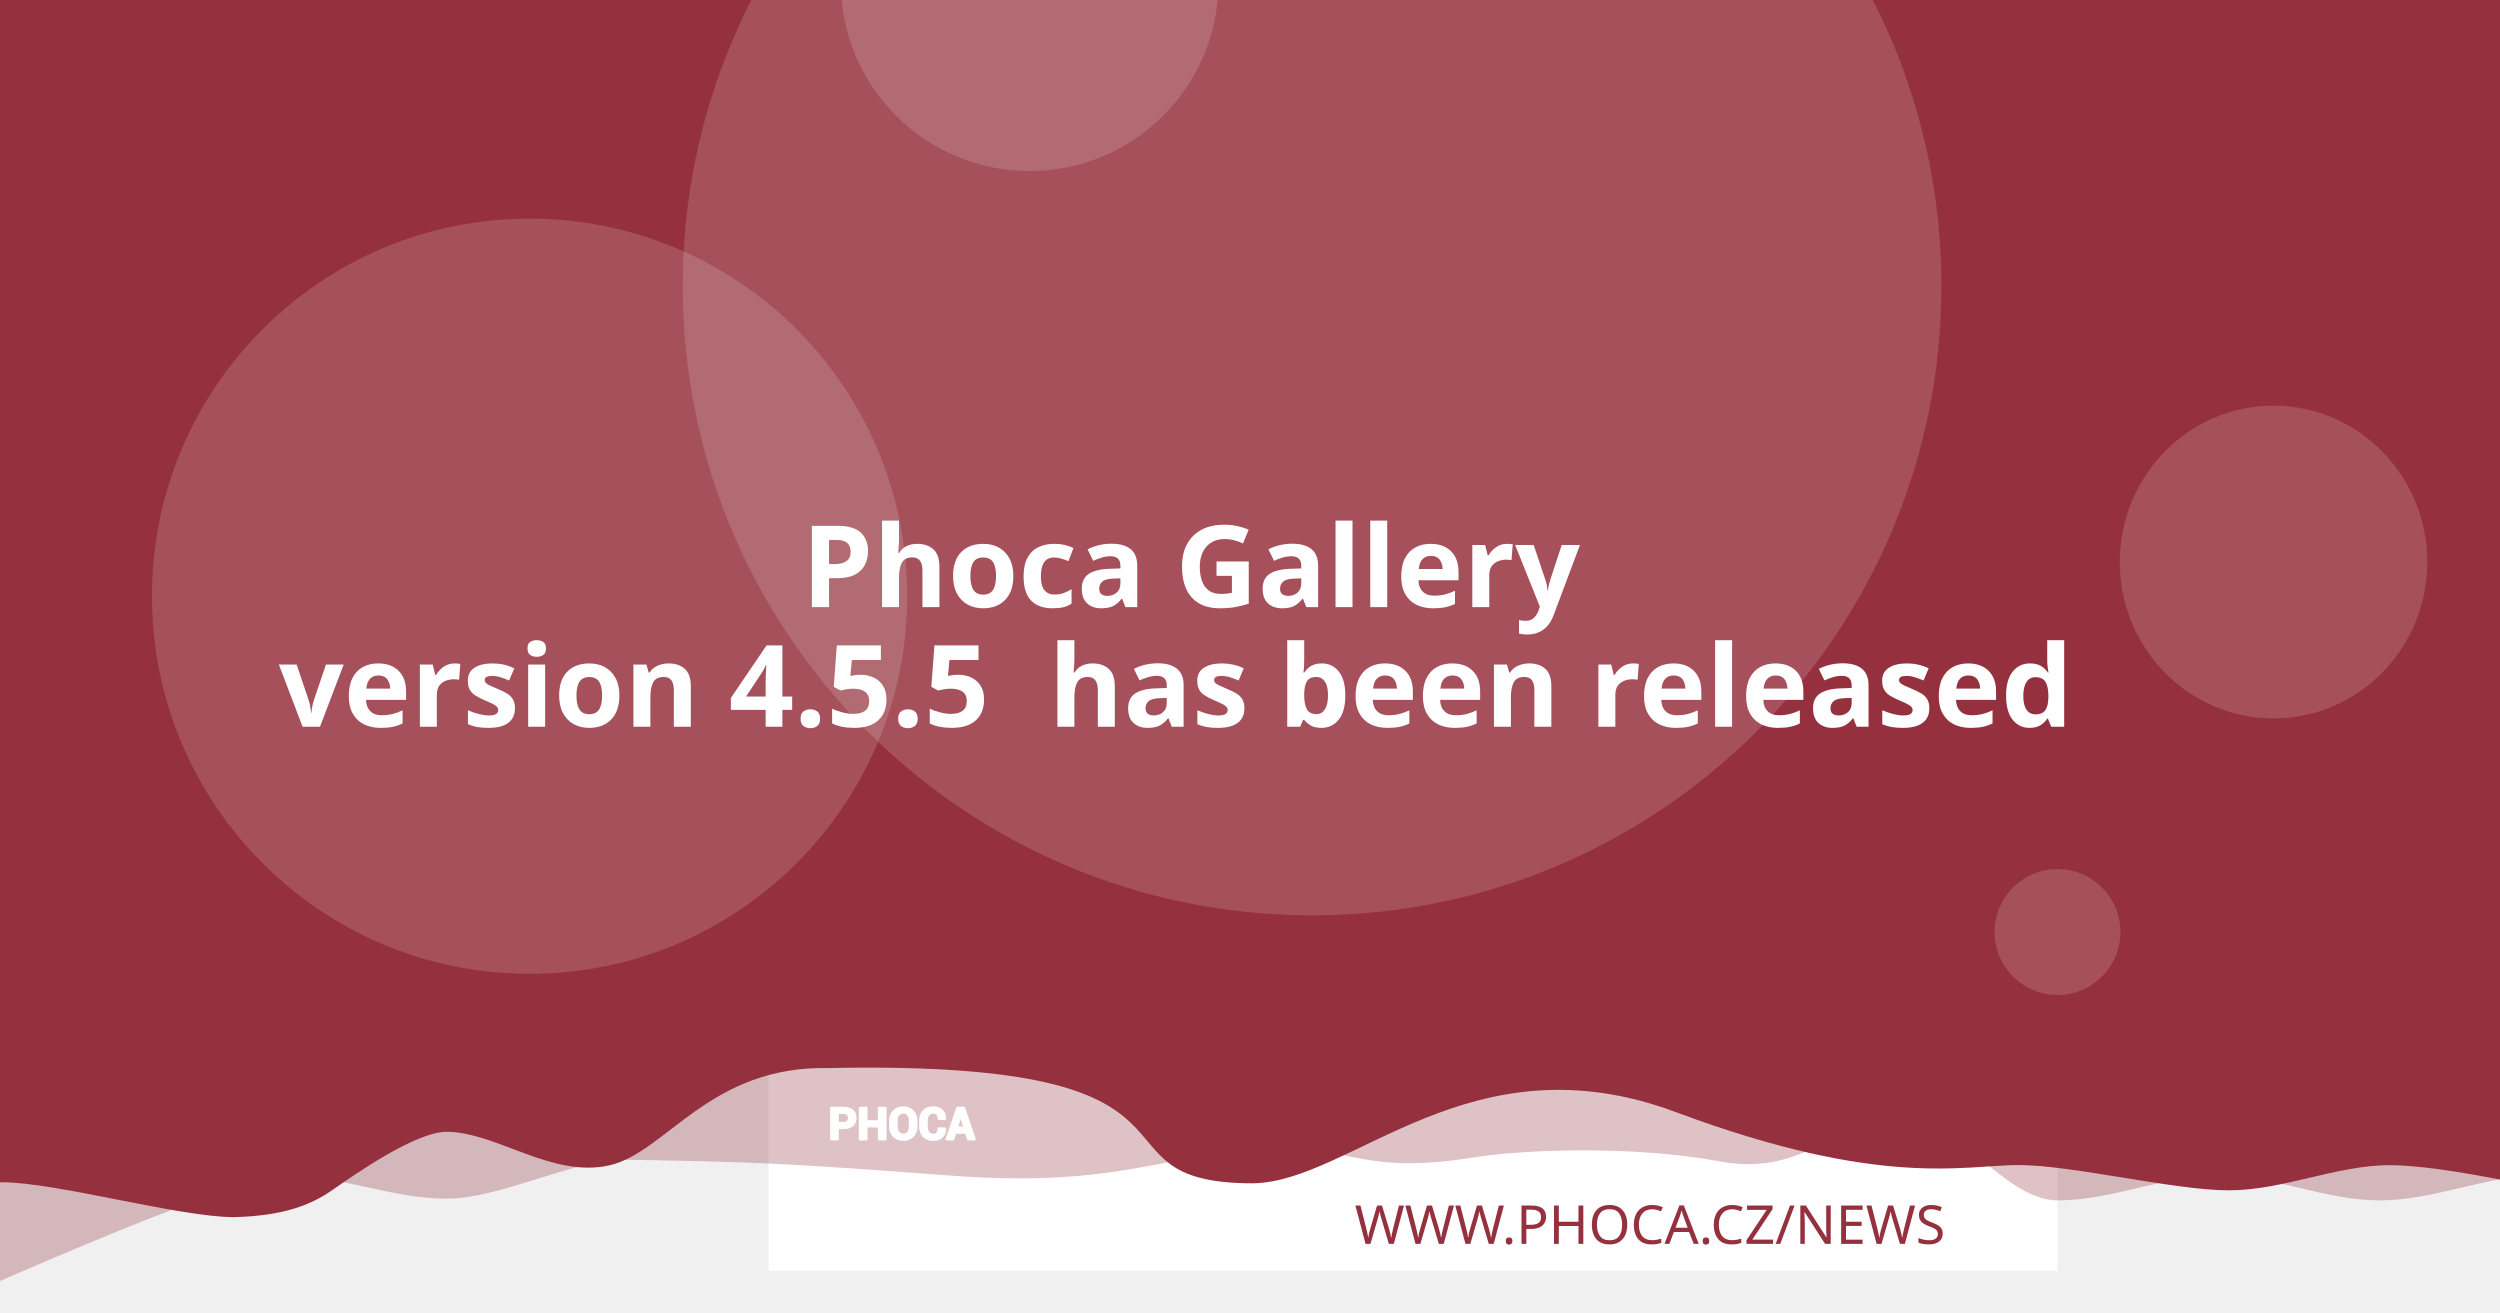
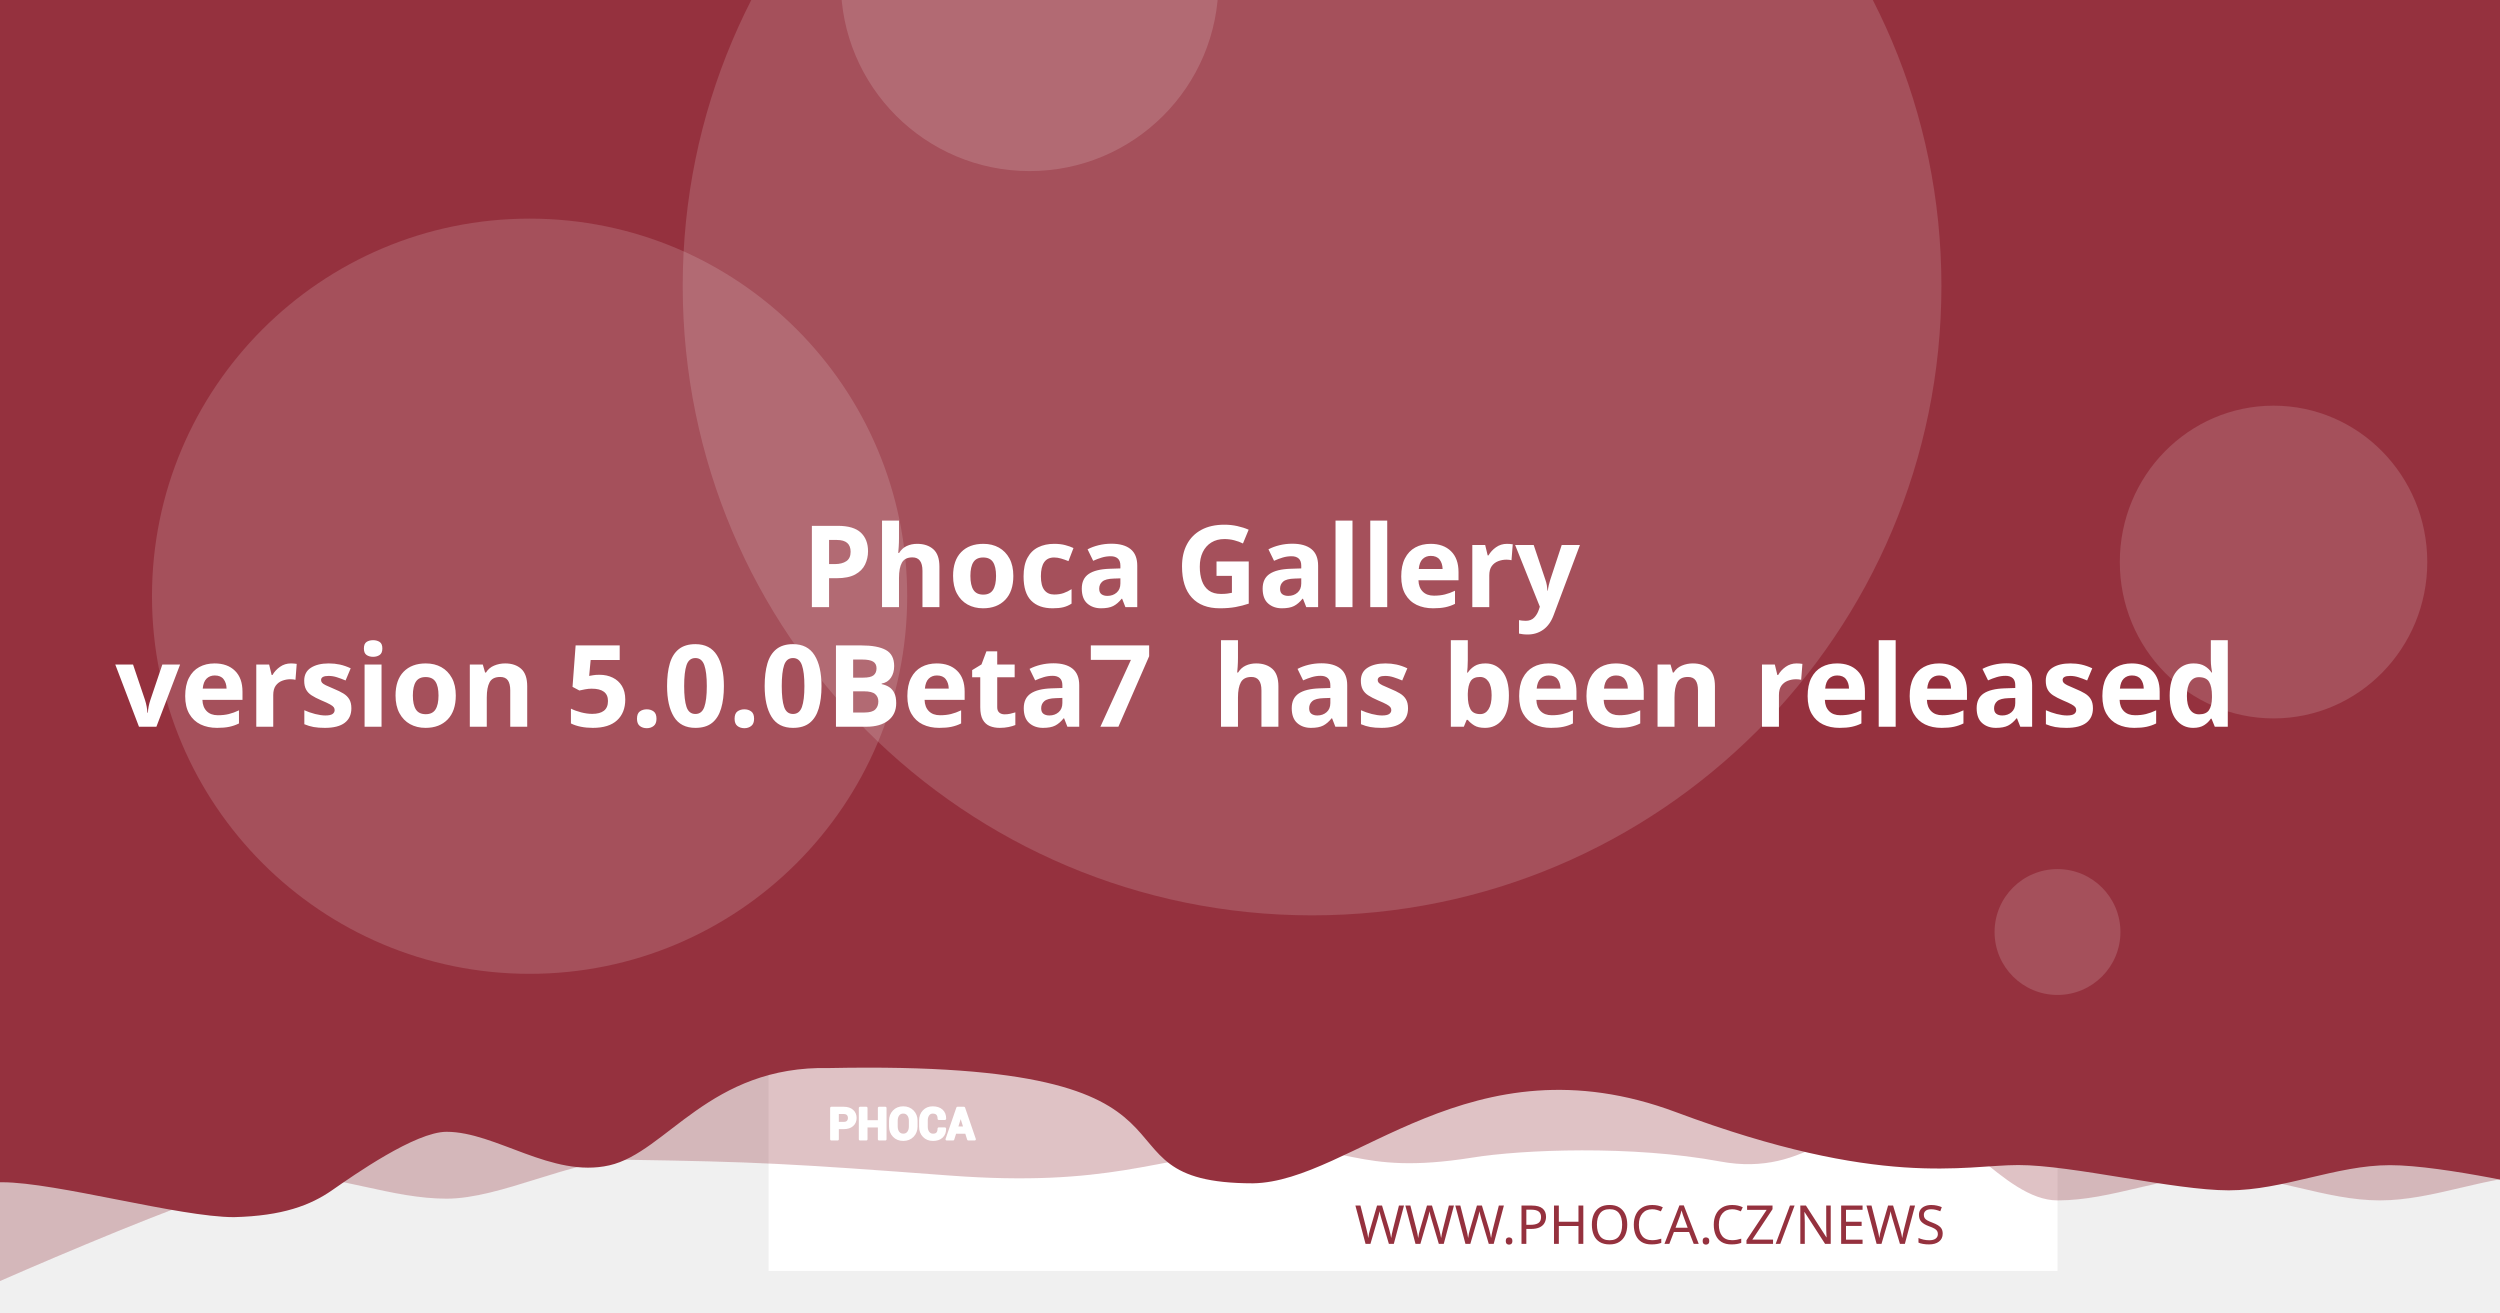
<svg xmlns="http://www.w3.org/2000/svg" version="1.1" viewBox="0 0 1200 630">
  <path d="m20.256 108.52a7.714 7.714 0 0 0-7.714 7.714v97.981a7.714 7.714 0 0 0 7.714 7.714h97.976a7.714 7.714 0 0 0 7.714-7.714v-97.981a7.714 7.714 0 0 0-7.714-7.714zm19.435 19.56c0.714-0.04 1.37 0.151 1.984 0.583 0.613 0.434 1.018 0.978 1.215 1.637l2.918 10.039 56.209-2.948c1.002-0.052 1.838 0.296 2.506 1.04 0.665 0.732 0.929 1.612 0.768 2.627l-4.71 30.132c-0.167 0.89-0.688 1.809-1.557 2.747-0.869 0.95-2.001 1.463-3.38 1.537l-39.707 2.079 3.671 12.389 33.562-1.758c0.878-0.049 1.633 0.215 2.28 0.783 0.632 0.583 0.971 1.312 1.019 2.19 0.046 0.878-0.215 1.633-0.783 2.28-0.583 0.635-1.312 0.974-2.189 1.019l-3.139 0.166 0.166 3.134c0.046 0.881-0.215 1.638-0.798 2.27-0.571 0.647-1.294 0.99-2.175 1.034-0.878 0.046-1.635-0.215-2.27-0.798-0.647-0.571-0.984-1.297-1.03-2.175l-0.166-3.134-18.817 0.979 0.161 3.139c0.046 0.881-0.212 1.638-0.783 2.27-0.583 0.647-1.312 0.988-2.189 1.034-0.878 0.049-1.633-0.215-2.28-0.798-0.635-0.571-0.974-1.297-1.02-2.175l-0.166-3.139-1.944 0.101c-0.753 0.039-1.441-0.135-2.079-0.517-0.623-0.383-1.067-0.764-1.341-1.125l-0.347-0.613-15.769-59.624-3.39 0.176c-0.841 0.046-1.586-0.219-2.245-0.798-0.659-0.571-1.009-1.292-1.055-2.17-0.046-0.881 0.225-1.635 0.824-2.27 0.595-0.647 1.308-0.989 2.149-1.034z" fill="#fff" stroke-width="1.208" style="paint-order:stroke fill markers" />
  <rect x="368.92" y="-8.647" width="618.68" height="618.68" fill="#fff" stroke-linejoin="round" stroke-width="6.042" style="paint-order:stroke fill markers" />
  <g stroke-linejoin="round" stroke-width="6.042">
    <path d="m59.586-3.814h1237.4v580.01s-51.556-12.084-77.334-12.084c-25.778 0-51.244 12.084-77.335 12.084-26.091 0-51.556-12.084-77.334-12.084-25.778 0-51.244 12.084-77.335 12.084-26.091 0-50.615-41.931-76.393-41.931s-43.072 31.169-85.504 23.256-95.293-5.729-119.04-1.869c-57.142 9.103-59.508-8.125-105.57-4.001s-68.78 18.359-145.37 12.602c-76.593-5.757-93.029-6.595-155.54-7.579-25.778 0-59.826 18.693-85.917 18.693-26.091 0-51.556-11.254-77.334-11.254-25.778 0-172.34 66.428-172.34 66.428z" fill="#95313e" opacity=".3" style="paint-order:stroke fill markers" />
    <path d="m-12.915-8.647h1237.4v580.01s-51.556-12.084-77.334-12.084c-25.778 0-51.244 12.084-77.334 12.084-26.091 0-75.228-12.142-101.01-12.142-25.778 0-65.794 11.416-164.41-25.412s-155.37 33.433-202.97 34.185c-85.545-0.05-3.558-59.324-203.25-55.331-57.687-1.357-78.127 40.433-105.69 46.704-27.566 6.271-54.486-16.105-78.151-16.105-14.933 0-44.462 20.77-54.88 28.017-10.418 7.247-23.732 12.357-47.124 12.95-26.091 0-85.565-16.747-111.34-16.747-25.778 0-13.863 3.88-13.863 3.88z" fill="#95313e" style="paint-order:stroke fill markers" />
    <circle cx="629.79" cy="137.28" r="302.09" fill="#fff" opacity=".15" style="paint-order:stroke fill markers" />
  </g>
  <g transform="matrix(.20516 0 0 .20516 127.07 503.01)" fill="#fff">
    <path d="m1340.4 187.13v26.573h-14.698v-73.229h29.182c8.411 0 15.036 2.146 19.865 6.438 4.823 4.292 7.24 9.938 7.24 16.943 0 7.005-2.417 12.635-7.24 16.891-4.828 4.255-11.453 6.385-19.865 6.385zm0-11.328h14.484c4.088 0 7.193-1.115 9.307-3.333 2.109-2.229 3.156-5.062 3.156-8.51 0-3.521-1.047-6.422-3.141-8.724-2.094-2.281-5.203-3.432-9.323-3.432h-14.484z" />
    <path d="m1452 213.7h-14.646v-30.385h-29.865v30.385h-14.698v-73.229h14.698v31.516h29.865v-31.516h14.646z" />
    <path d="m1524.6 183.68c0 8.974-2.833 16.391-8.516 22.26-5.698 5.854-13.078 8.792-22.162 8.792-9.01 0-16.338-2.938-21.969-8.792-5.63-5.87-8.448-13.286-8.448-22.26v-13.188c0-8.943 2.797-16.359 8.411-22.229 5.615-5.885 12.943-8.823 21.953-8.823 9.083 0 16.479 2.938 22.182 8.823 5.698 5.87 8.547 13.286 8.547 22.229zm-14.677-13.323c0-5.734-1.422-10.422-4.276-14.094-2.849-3.656-6.781-5.49-11.776-5.49-4.995 0-8.87 1.818-11.62 5.474-2.745 3.656-4.12 8.344-4.12 14.109v13.323c0 5.818 1.391 10.552 4.172 14.229 2.781 3.656 6.661 5.49 11.62 5.49 5.031 0 8.964-1.833 11.776-5.49 2.818-3.677 4.224-8.412 4.224-14.229z" />
    <path d="m1591.3 188.73 0.104 0.292c0.136 7.875-2.266 14.125-7.208 18.76-4.948 4.635-11.812 6.953-20.599 6.953-8.823 0-15.984-2.833-21.474-8.5-5.495-5.662-8.26-12.943-8.26-21.87v-14.521c0-8.875 2.698-16.151 8.052-21.849 5.375-5.703 12.344-8.552 20.927-8.552 9.042 0 16.115 2.318 21.214 6.969 5.099 4.656 7.588 10.99 7.453 19.005l-0.104 0.292h-14.281c0-4.823-1.151-8.516-3.469-11.089-2.318-2.557-5.922-3.844-10.812-3.844-4.396 0-7.88 1.781-10.458 5.339-2.588 3.568-3.875 8.099-3.875 13.625v14.594c0 5.594 1.354 10.161 4.068 13.729 2.729 3.557 6.386 5.338 11.021 5.338 4.583 0 7.979-1.234 10.177-3.688 2.198-2.474 3.297-6.13 3.297-10.984z" />
    <path d="m1641.2 197.94h-25.698l-4.995 15.76h-14.828l25.198-73.229h15.036l25.094 73.229h-14.828zm-22.094-11.328h18.474l-9.068-28.99h-0.292z" />
  </g>
  <g fill="none" stroke="#fff" stroke-linecap="round" stroke-linejoin="round" stroke-miterlimit="22.926" stroke-width="1.163">
    <path d="m402.06 541.4v5.452h-3.015v-15.024h5.987c1.726 0 3.085 0.44 4.075 1.321 0.989 0.88 1.485 2.039 1.485 3.476 0 1.437-0.496 2.592-1.485 3.465-0.991 0.873-2.35 1.31-4.075 1.31zm0-2.324h2.971c0.839 0 1.476-0.229 1.909-0.684 0.433-0.457 0.648-1.039 0.648-1.746 0-0.722-0.215-1.317-0.644-1.79-0.43-0.468-1.067-0.704-1.913-0.704h-2.971z" />
    <path d="m424.96 546.85h-3.005v-6.234h-6.127v6.234h-3.015v-15.024h3.015v6.466h6.127v-6.466h3.005z" />
    <path d="m439.85 540.69c0 1.841-0.581 3.363-1.747 4.567-1.169 1.201-2.683 1.804-4.547 1.804-1.849 0-3.352-0.603-4.507-1.804-1.155-1.204-1.733-2.726-1.733-4.567v-2.706c0-1.835 0.574-3.356 1.726-4.561 1.152-1.207 2.655-1.81 4.504-1.81 1.863 0 3.381 0.603 4.551 1.81 1.169 1.204 1.753 2.726 1.753 4.561zm-3.011-2.733c0-1.177-0.292-2.138-0.877-2.892-0.584-0.75-1.391-1.126-2.416-1.126-1.025 0-1.82 0.373-2.384 1.123-0.563 0.75-0.845 1.712-0.845 2.895v2.733c0 1.194 0.285 2.165 0.856 2.919 0.571 0.75 1.367 1.126 2.384 1.126 1.032 0 1.839-0.376 2.416-1.126 0.578-0.754 0.867-1.726 0.867-2.919z" />
    <path d="m453.53 541.73 0.021 0.06c0.028 1.616-0.465 2.898-1.479 3.849-1.015 0.951-2.423 1.427-4.226 1.427-1.81 0-3.279-0.581-4.406-1.744-1.127-1.161-1.695-2.655-1.695-4.487v-2.979c0-1.821 0.553-3.313 1.652-4.482 1.103-1.17 2.533-1.754 4.293-1.754 1.855 0 3.306 0.475 4.352 1.43 1.046 0.955 1.557 2.255 1.529 3.899l-0.021 0.06h-2.93c0-0.989-0.236-1.747-0.712-2.275-0.475-0.525-1.215-0.789-2.218-0.789-0.902 0-1.617 0.365-2.146 1.095-0.531 0.732-0.795 1.662-0.795 2.795v2.994c0 1.148 0.278 2.085 0.835 2.817 0.56 0.73 1.31 1.095 2.261 1.095 0.94 0 1.637-0.253 2.088-0.757 0.451-0.508 0.676-1.258 0.676-2.253z" />
    <path d="m463.77 543.62h-5.272l-1.025 3.233h-3.042l5.17-15.024h3.085l5.148 15.024h-3.042zm-4.533-2.324h3.79l-1.86-5.947h-0.06z" />
  </g>
  <text x="953.817" y="597.071" fill="#95313e" font-family="sans-serif" font-size="25.778px" stroke-width="1.208" style="line-height:1.25" xml:space="preserve">
    <tspan x="953.817" y="597.071" fill="#95313e" font-family="Montserrat" font-size="25.778px" font-weight="300" stroke-width="1.208" text-align="end" text-anchor="end">WWW.PHOCA.CZ/NEWS</tspan>
  </text>
  <text x="600" y="234.034" fill="#ffffff" font-family="Rubik" font-size="54.666px" font-weight="600" stroke-width="1.577" style="line-height:1.05" xml:space="preserve">
    <tspan x="600" y="234.034" text-align="center" text-anchor="middle" />
    <tspan x="600" y="291.433" font-size="54.666px" text-align="center" text-anchor="middle"> Phoca Gallery</tspan>
-     <tspan x="600" y="348.833" font-size="54.666px" text-align="center" text-anchor="middle">version 4.5.5
+     <tspan x="600" y="348.833" font-size="54.666px" text-align="center" text-anchor="middle">version 5.0.0Beta7
 has been released</tspan>
    <tspan x="600" y="406.232" font-size="54.666px" />
  </text>
  <g fill="#fff" stroke-linejoin="round">
    <circle cx="254.2" cy="286.19" r="181.25" opacity=".15" stroke-width="6.042" style="paint-order:stroke fill markers" />
    <circle cx="494.23" cy="-8.506" r="90.626" opacity=".15" stroke-width="6.042" style="paint-order:stroke fill markers" />
    <ellipse cx="1091.3" cy="269.78" rx="73.793" ry="75.059" opacity=".15" stroke-width="7.442" style="paint-order:stroke fill markers" />
    <circle cx="987.6" cy="447.37" r="30.209" opacity=".15" stroke-width="6.042" style="paint-order:stroke fill markers" />
  </g>
</svg>
